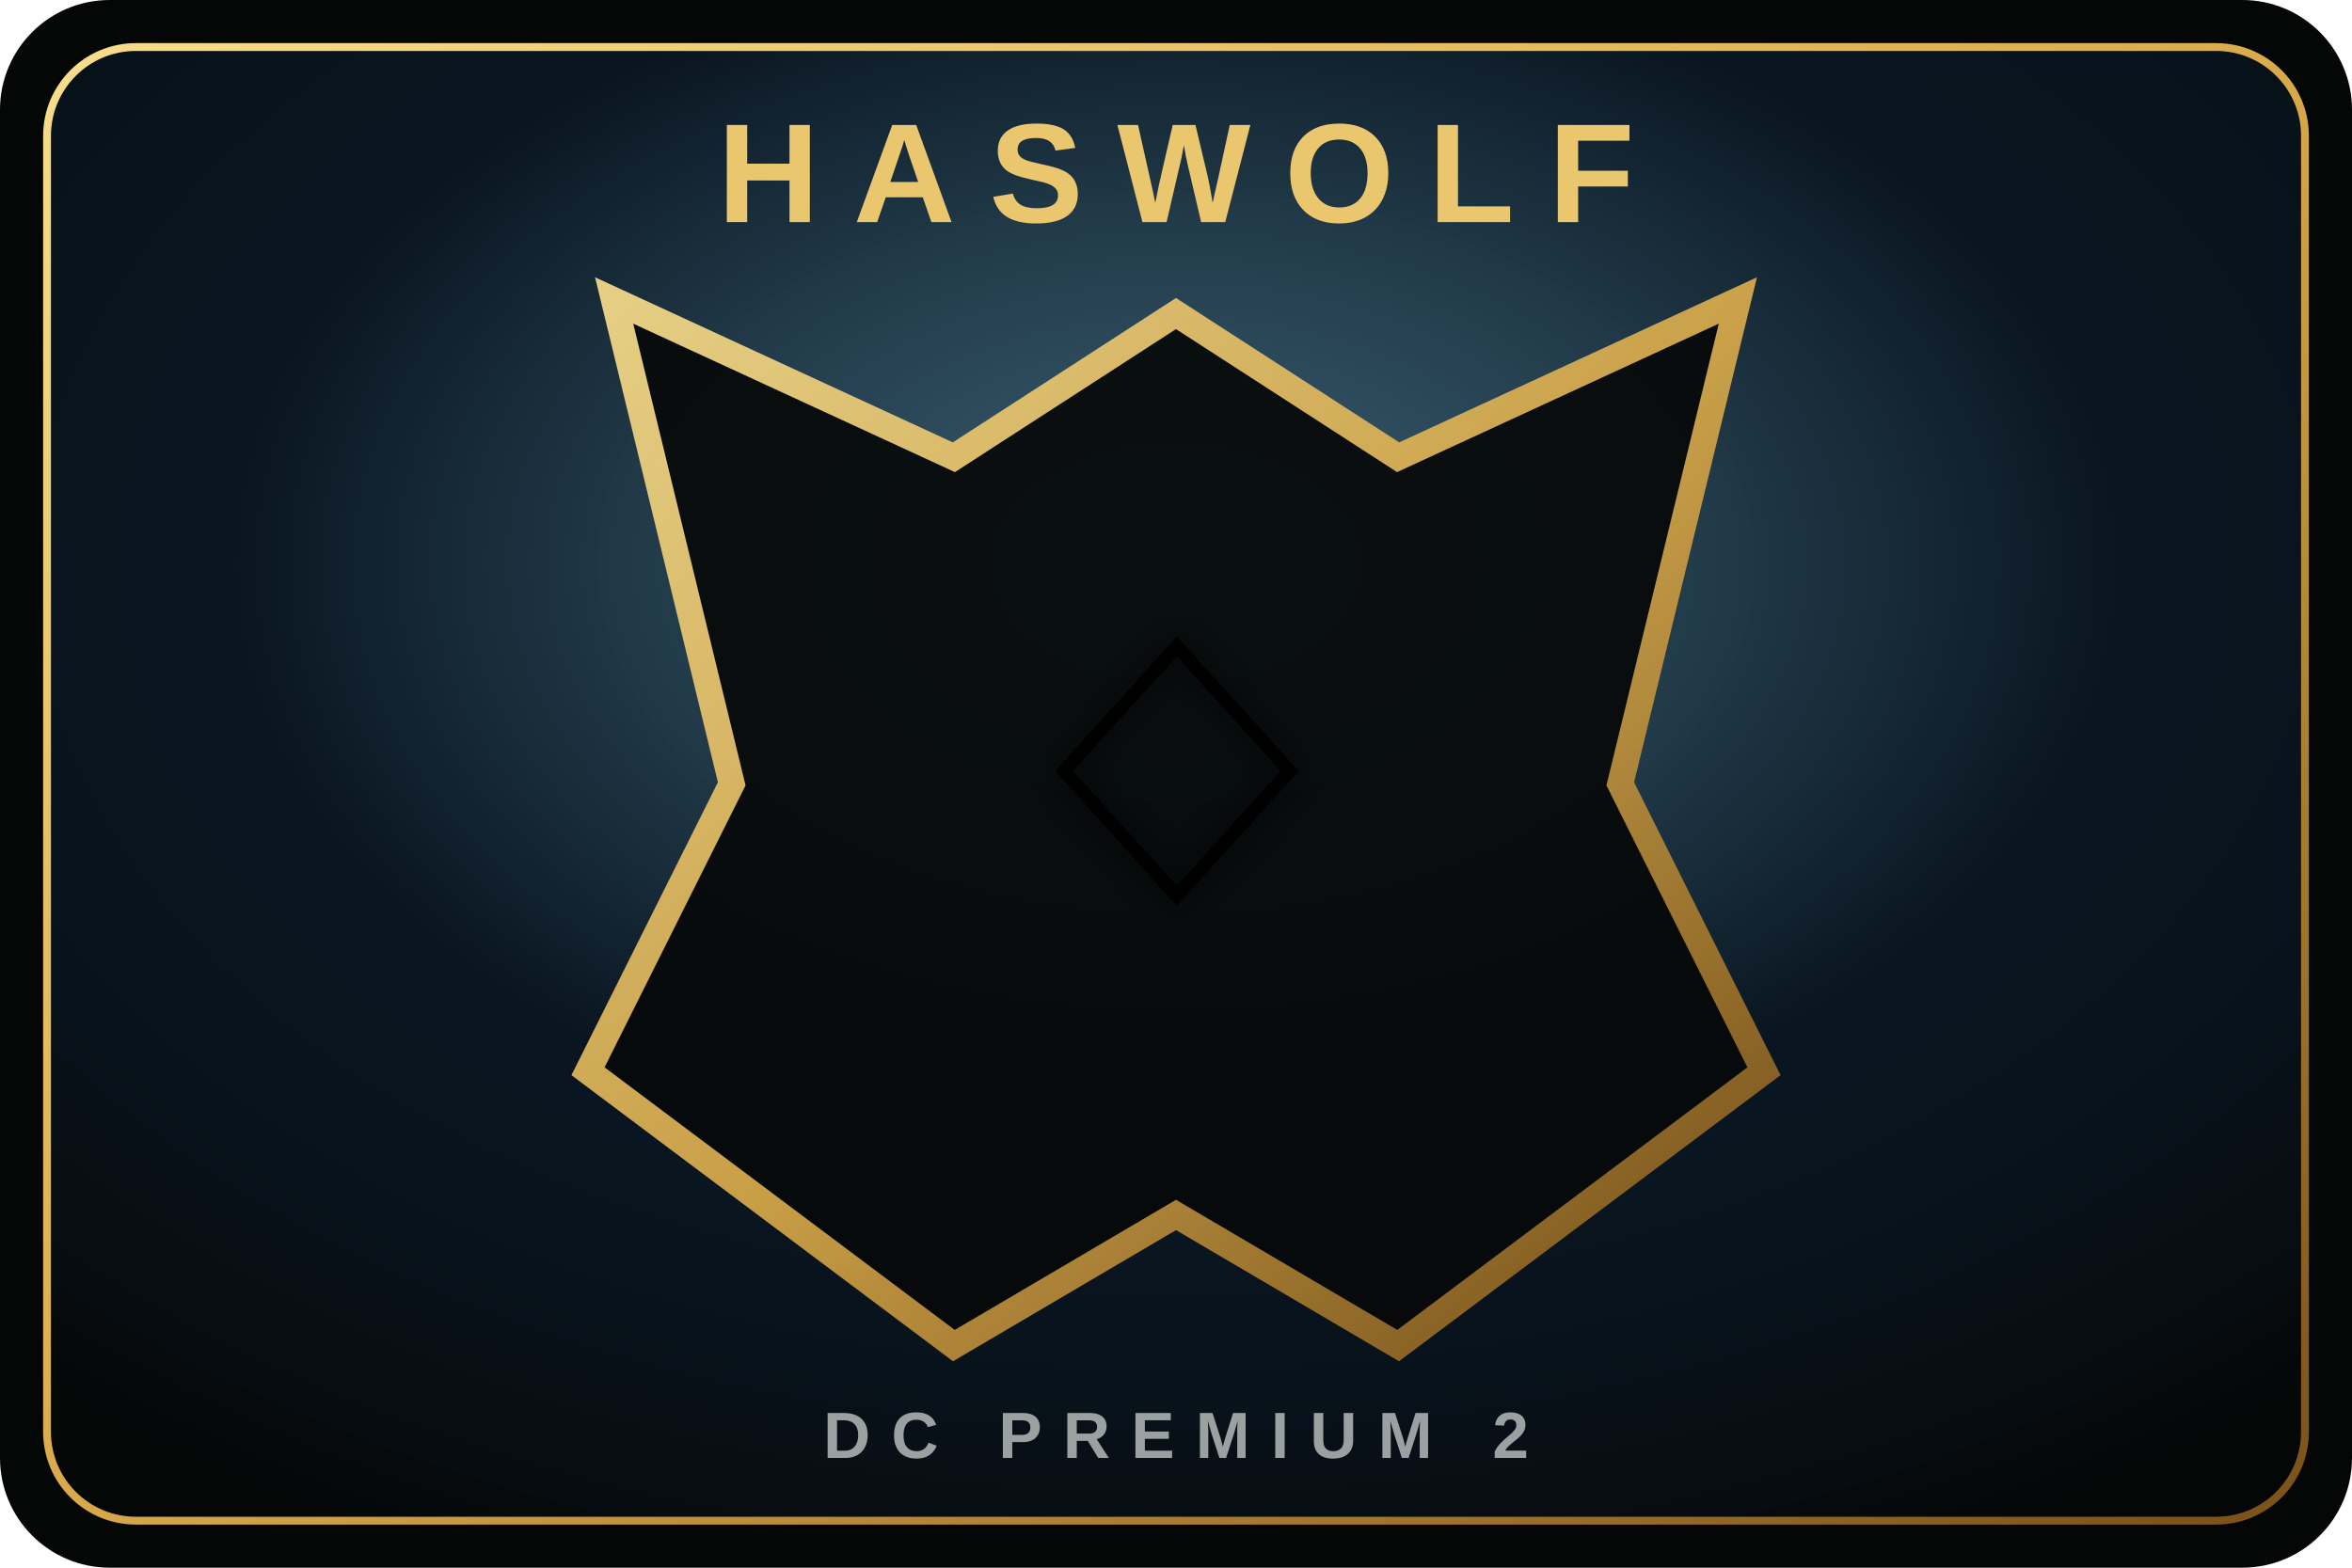
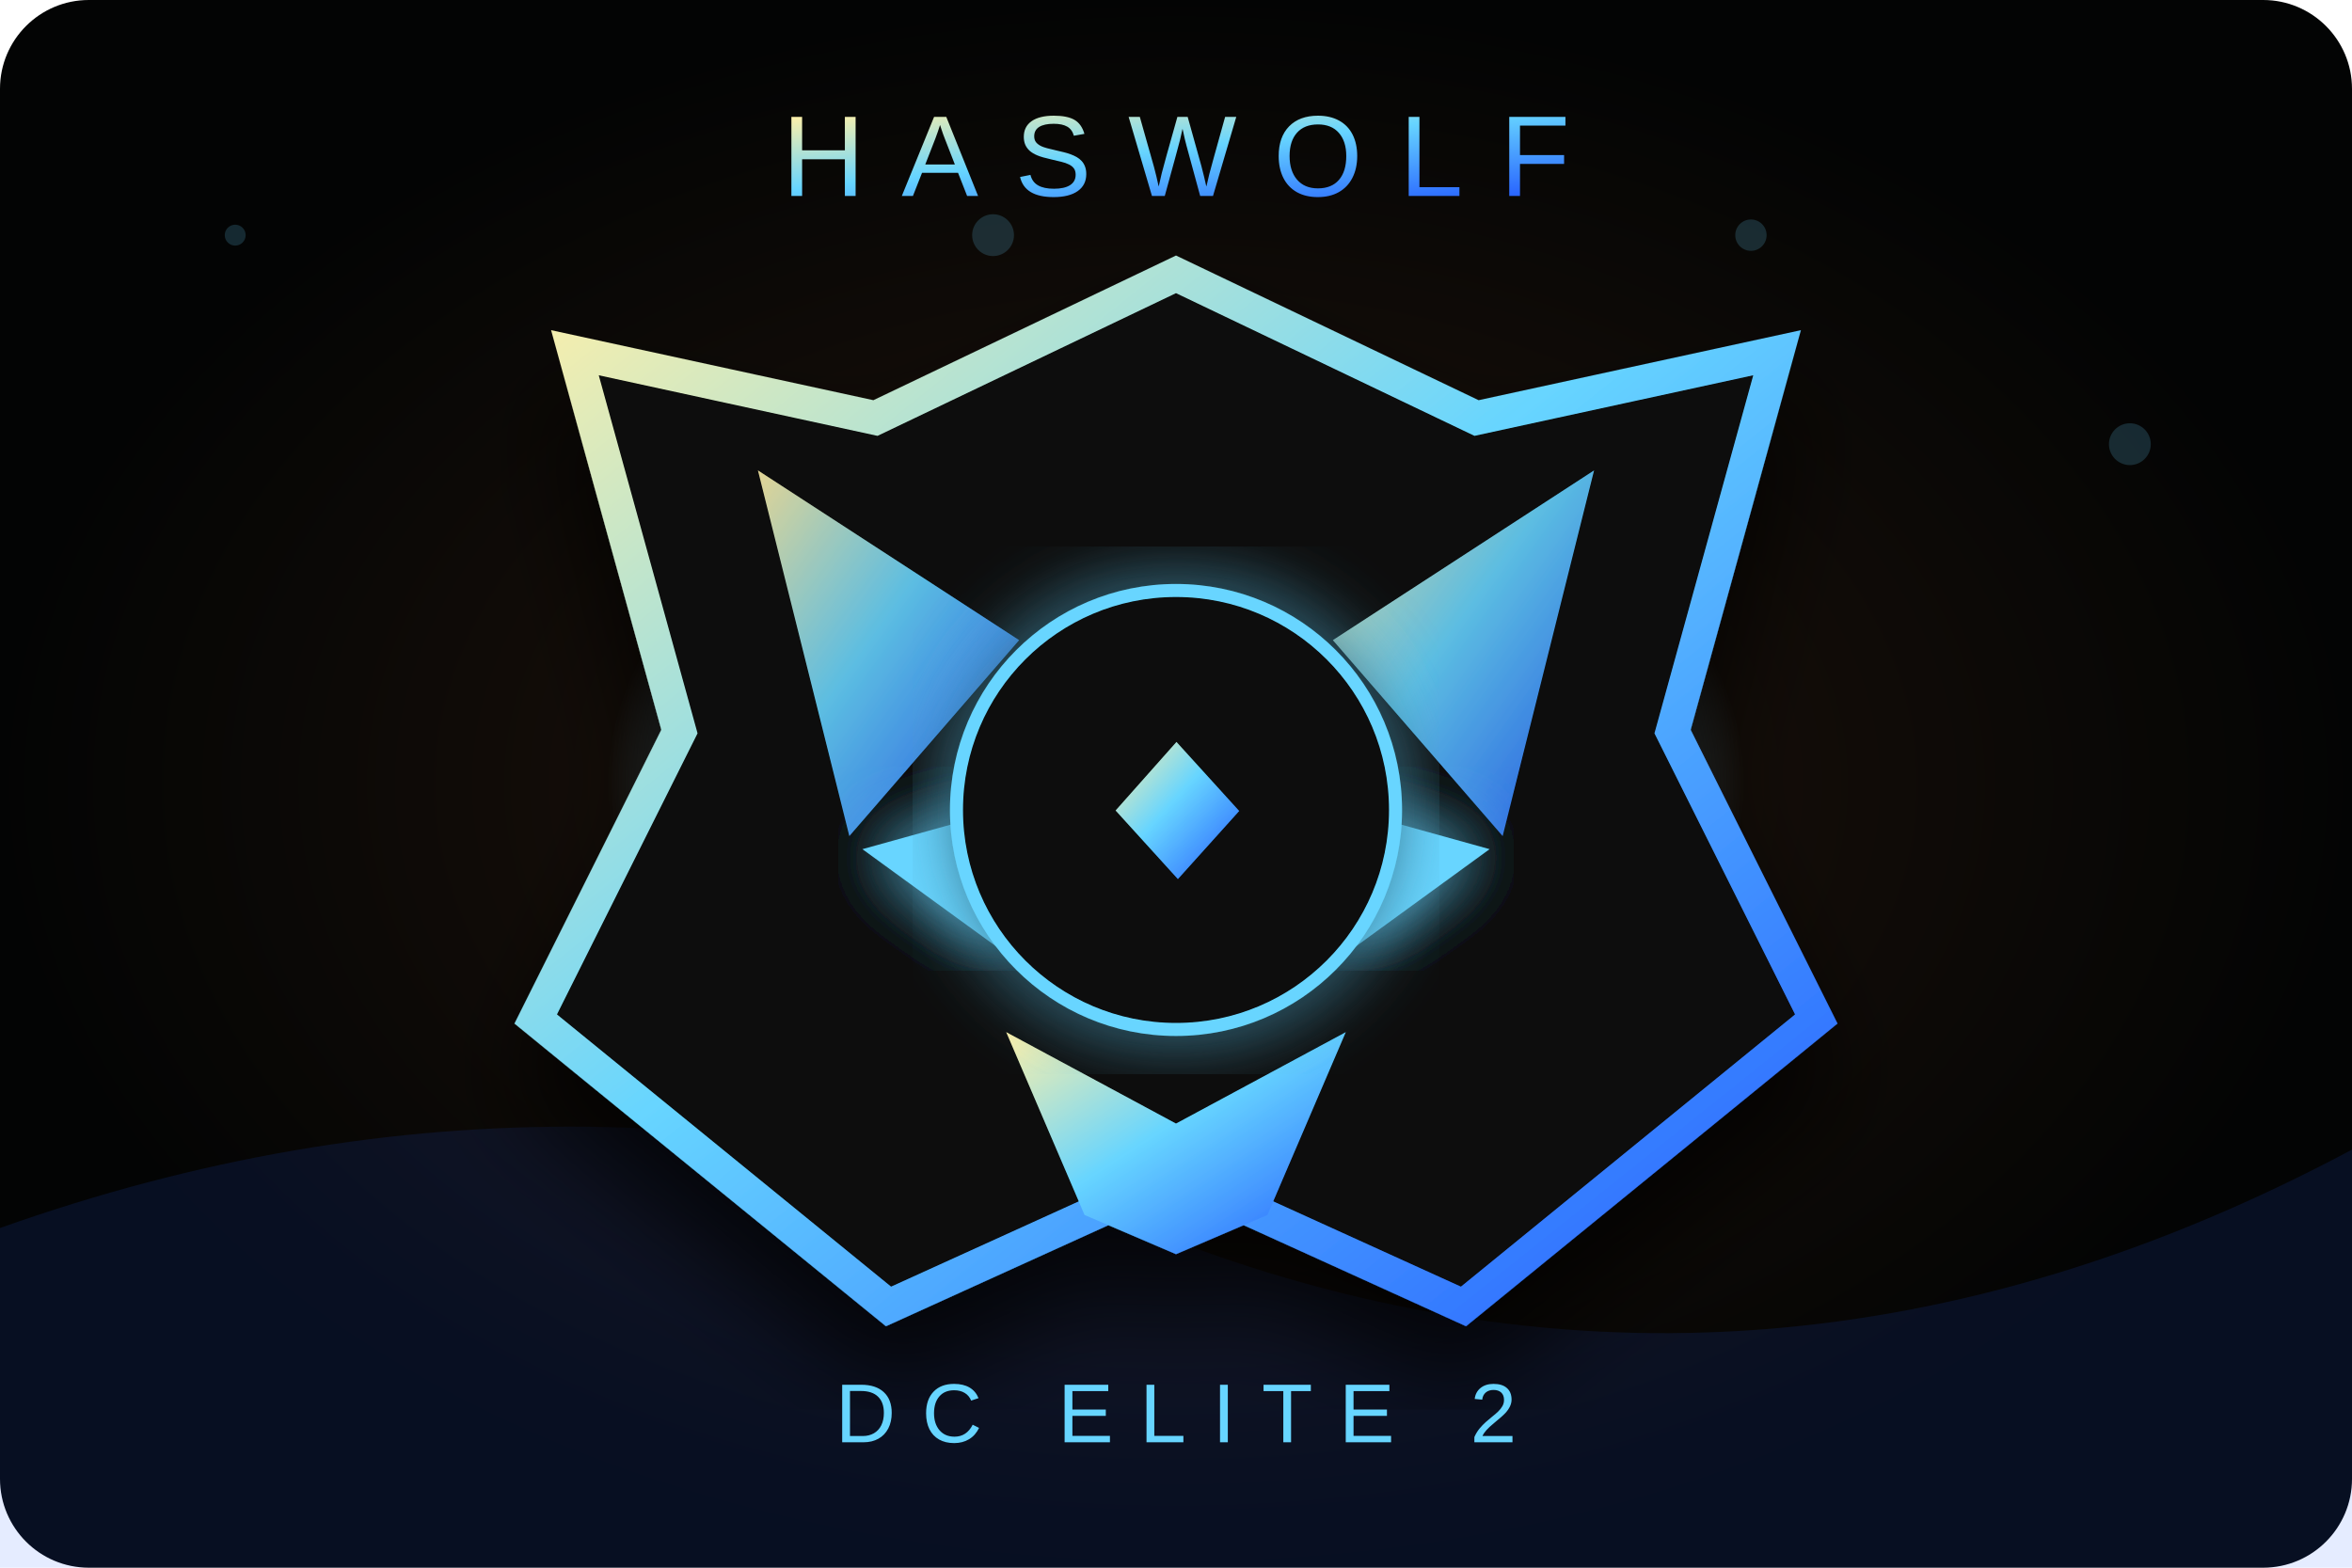
- <svg xmlns="http://www.w3.org/2000/svg" width="900" height="600" viewBox="0 0 900 600">
+ <svg xmlns="http://www.w3.org/2000/svg" viewBox="0 0 900 600">
  <defs>
-     <radialGradient id="g" cx="50%" cy="35%" r="75%">
-       <stop offset="0" stop-color="#7fd3ff" stop-opacity=".42" />
-       <stop offset=".55" stop-color="#0d2135" stop-opacity=".55" />
-       <stop offset="1" stop-color="#050707" />
+     <radialGradient id="bg">
+       <stop stop-color="#67d5ff" stop-opacity=".34" />
+       <stop offset=".48" stop-color="#130d08" />
+       <stop offset="1" stop-color="#030404" />
    </radialGradient>
-     <linearGradient id="gold" x1="0" y1="0" x2="1" y2="1">
-       <stop stop-color="#f7dd8c" />
-       <stop offset=".5" stop-color="#d9aa4a" />
-       <stop offset="1" stop-color="#795017" />
+     <linearGradient id="gold" x2="1" y2="1">
+       <stop stop-color="#fff0a8" />
+       <stop offset=".45" stop-color="#67d5ff" />
+       <stop offset="1" stop-color="#245cff" />
    </linearGradient>
    <filter id="glow">
-       <feGaussianBlur stdDeviation="8" result="b" />
+       <feGaussianBlur stdDeviation="14" result="b" />
      <feMerge>
        <feMergeNode in="b" />
        <feMergeNode in="SourceGraphic" />
      </feMerge>
    </filter>
+     <filter id="shadow">
+       <feDropShadow dx="0" dy="25" stdDeviation="18" flood-opacity=".75" />
+     </filter>
  </defs>
-   <rect width="900" height="600" rx="42" fill="#050707" />
-   <rect x="18" y="18" width="864" height="564" rx="34" fill="url(#g)" stroke="url(#gold)" stroke-width="3" />
-   <path d="M235 115 L365 175 L450 120 L535 175 L665 115 L620 300 L675 410 L535 515 L450 465 L365 515 L225 410 L280 300 Z" fill="#070909" stroke="url(#gold)" stroke-width="10" opacity=".92" />
-   <text x="450" y="345" text-anchor="middle" font-size="150" filter="url(#glow)">◇</text>
-   <text x="450" y="85" text-anchor="middle" fill="#eac76f" font-family="Arial,sans-serif" font-weight="900" font-size="54" letter-spacing="13">HASWOLF</text>
-   <text x="450" y="558" text-anchor="middle" fill="#9ba0a0" font-family="Arial,sans-serif" font-weight="700" font-size="25" letter-spacing="8">DC PREMIUM 2</text>
+   <rect width="900" height="600" rx="34" fill="url(#bg)" />
+   <path d="M0 470 Q225 390 450 475T900 440V600H0Z" fill="#245cff" opacity=".12" />
+   <g opacity=".18" fill="#67d5ff">
+     <circle cx="90" cy="90" r="4" />
+     <circle cx="235" cy="170" r="6" />
+     <circle cx="380" cy="90" r="8" />
+     <circle cx="525" cy="170" r="4" />
+     <circle cx="670" cy="90" r="6" />
+     <circle cx="815" cy="170" r="8" />
+   </g>
+   <g filter="url(#shadow)">
+     <path d="M450 105 565 160 680 135 640 280 695 390 560 500 450 450 340 500 205 390 260 280 220 135 335 160Z" fill="#070808" stroke="url(#gold)" stroke-width="13" />
+     <path d="M290 180 390 245 325 320Z" fill="url(#gold)" opacity=".88" />
+     <path d="M610 180 510 245 575 320Z" fill="url(#gold)" opacity=".88" />
+     <path d="M330 325 420 300 385 365Z" fill="#67d5ff" filter="url(#glow)" />
+     <path d="M570 325 480 300 515 365Z" fill="#67d5ff" filter="url(#glow)" />
+     <path d="M385 395 450 430 515 395 485 465 450 480 415 465Z" fill="url(#gold)" />
+   </g>
+   <text x="450" y="75" text-anchor="middle" fill="url(#gold)" font-size="44" font-family="Arial Black,Arial" letter-spacing="14">HASWOLF</text>
+   <g filter="url(#glow)">
+     <circle cx="450" cy="310" r="84" fill="#080909" stroke="#67d5ff" stroke-width="5" />
+     <text x="450" y="340" text-anchor="middle" fill="url(#gold)" font-size="90" font-family="Arial Black,Arial">◆</text>
+   </g>
+   <text x="450" y="552" text-anchor="middle" fill="#67d5ff" font-size="32" font-family="Arial Black,Arial" letter-spacing="10">DC ELITE 2</text>
</svg>
